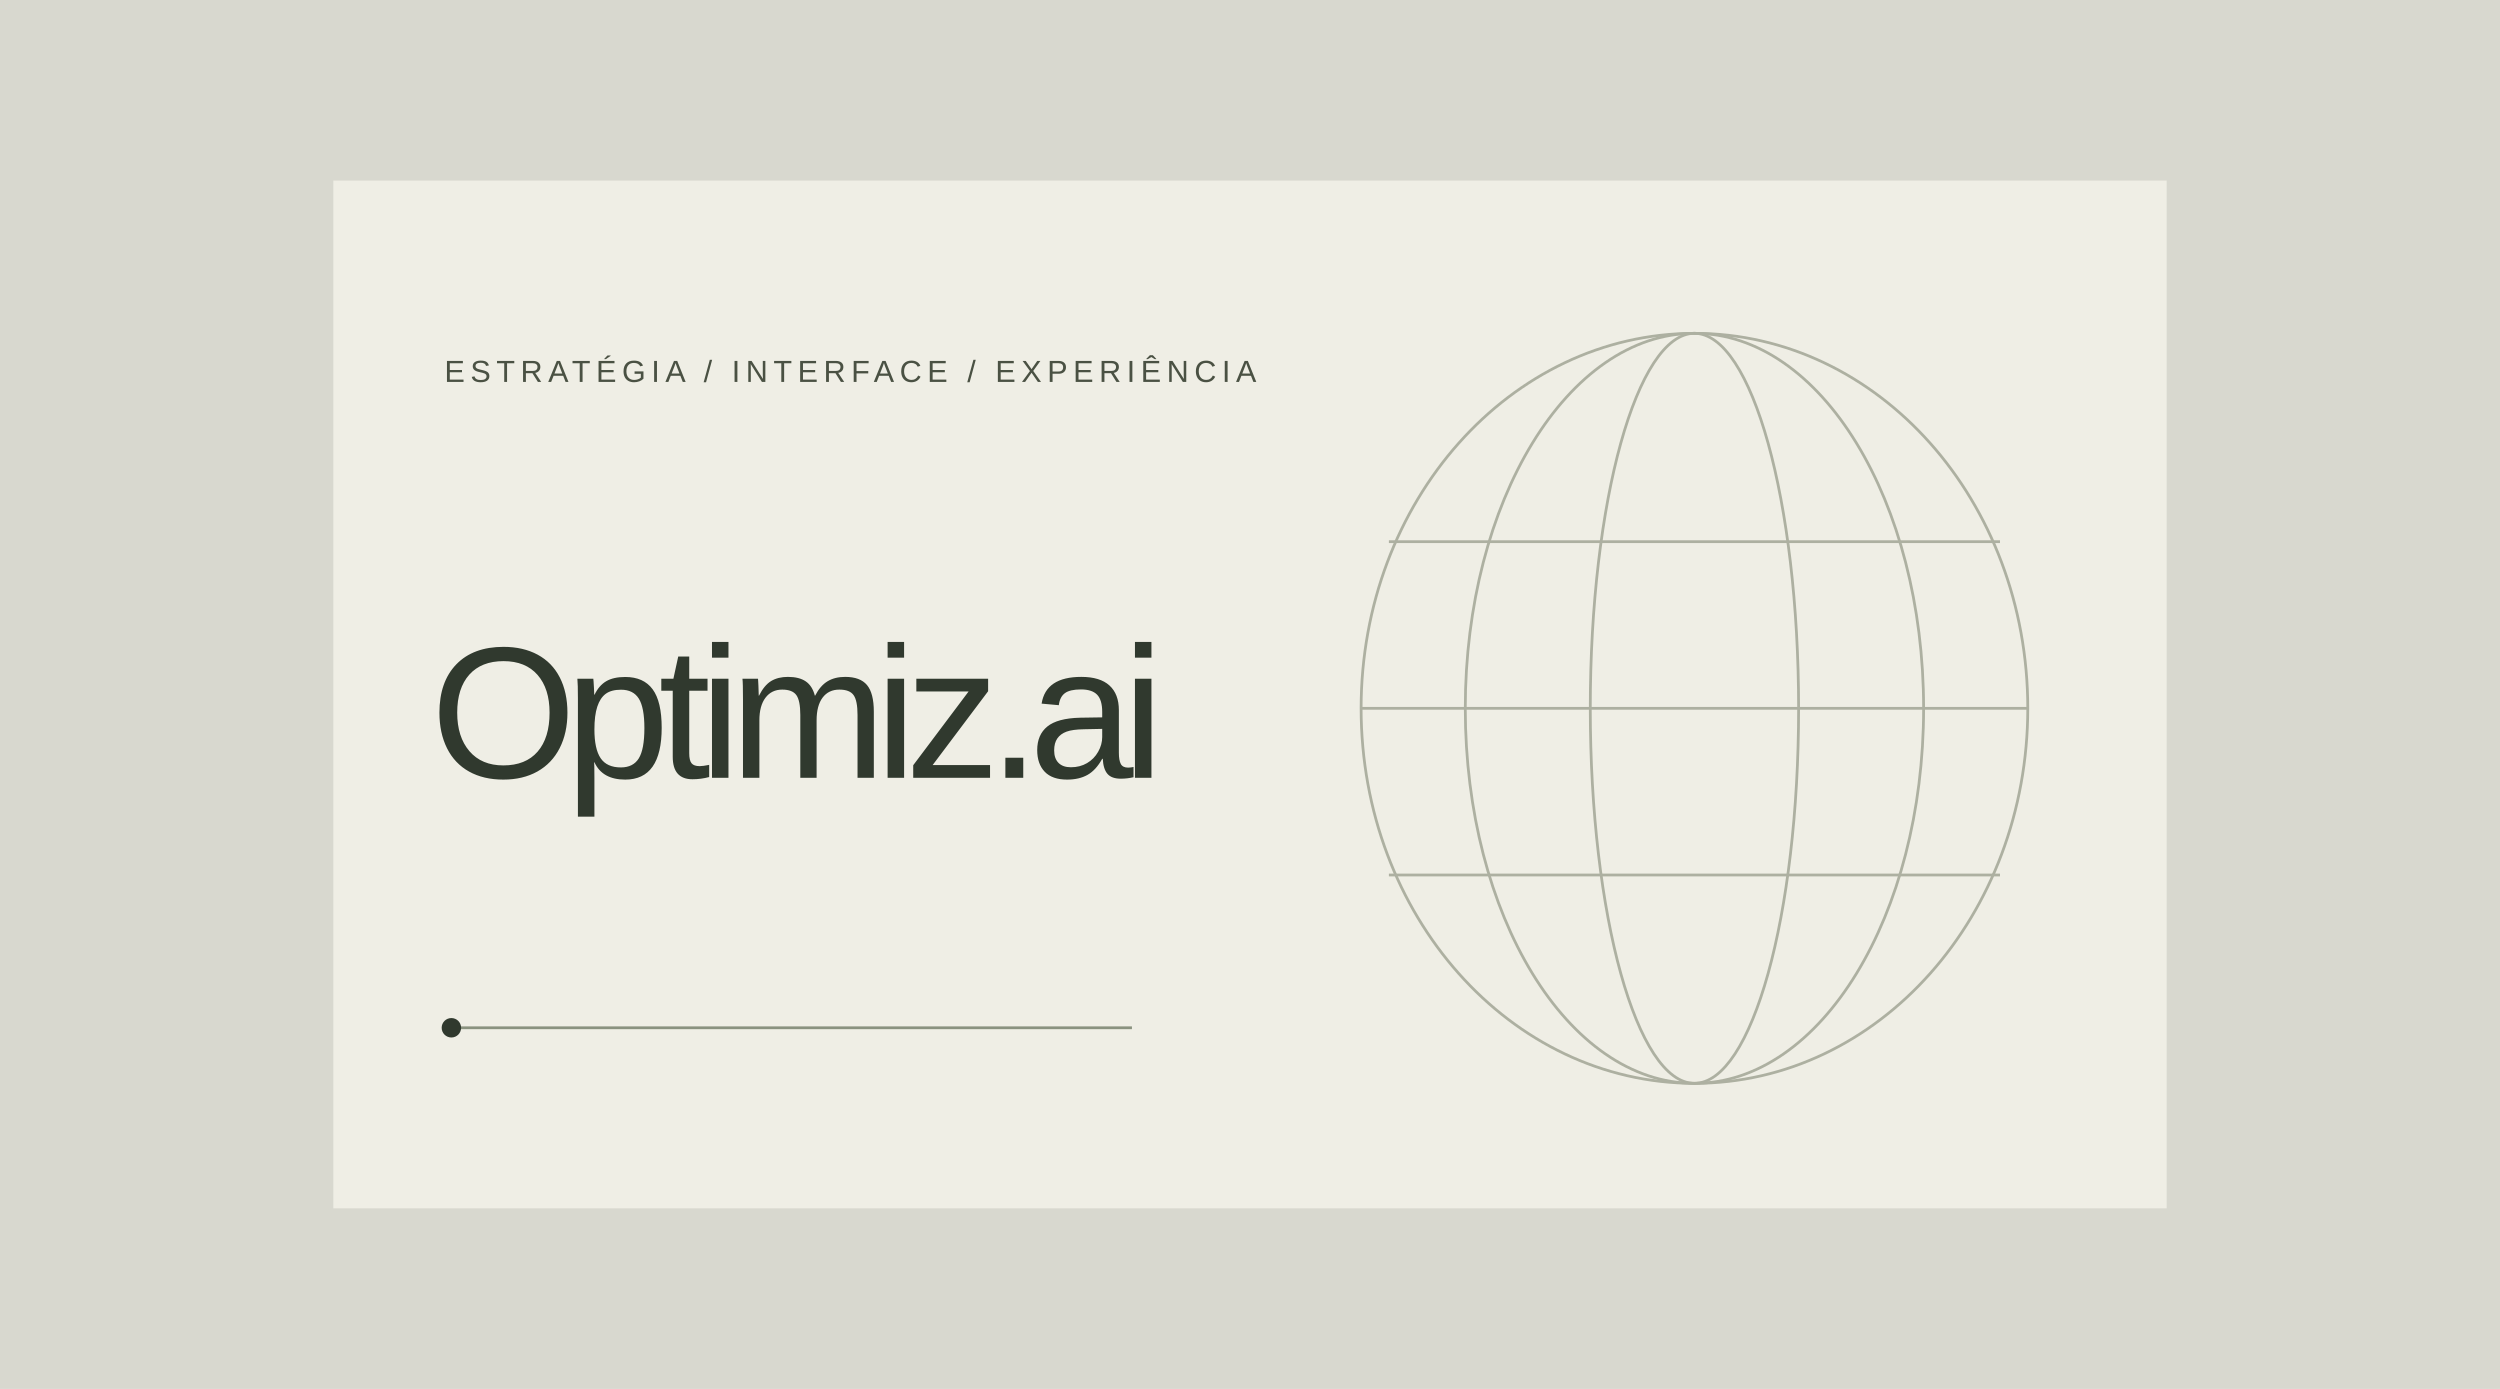
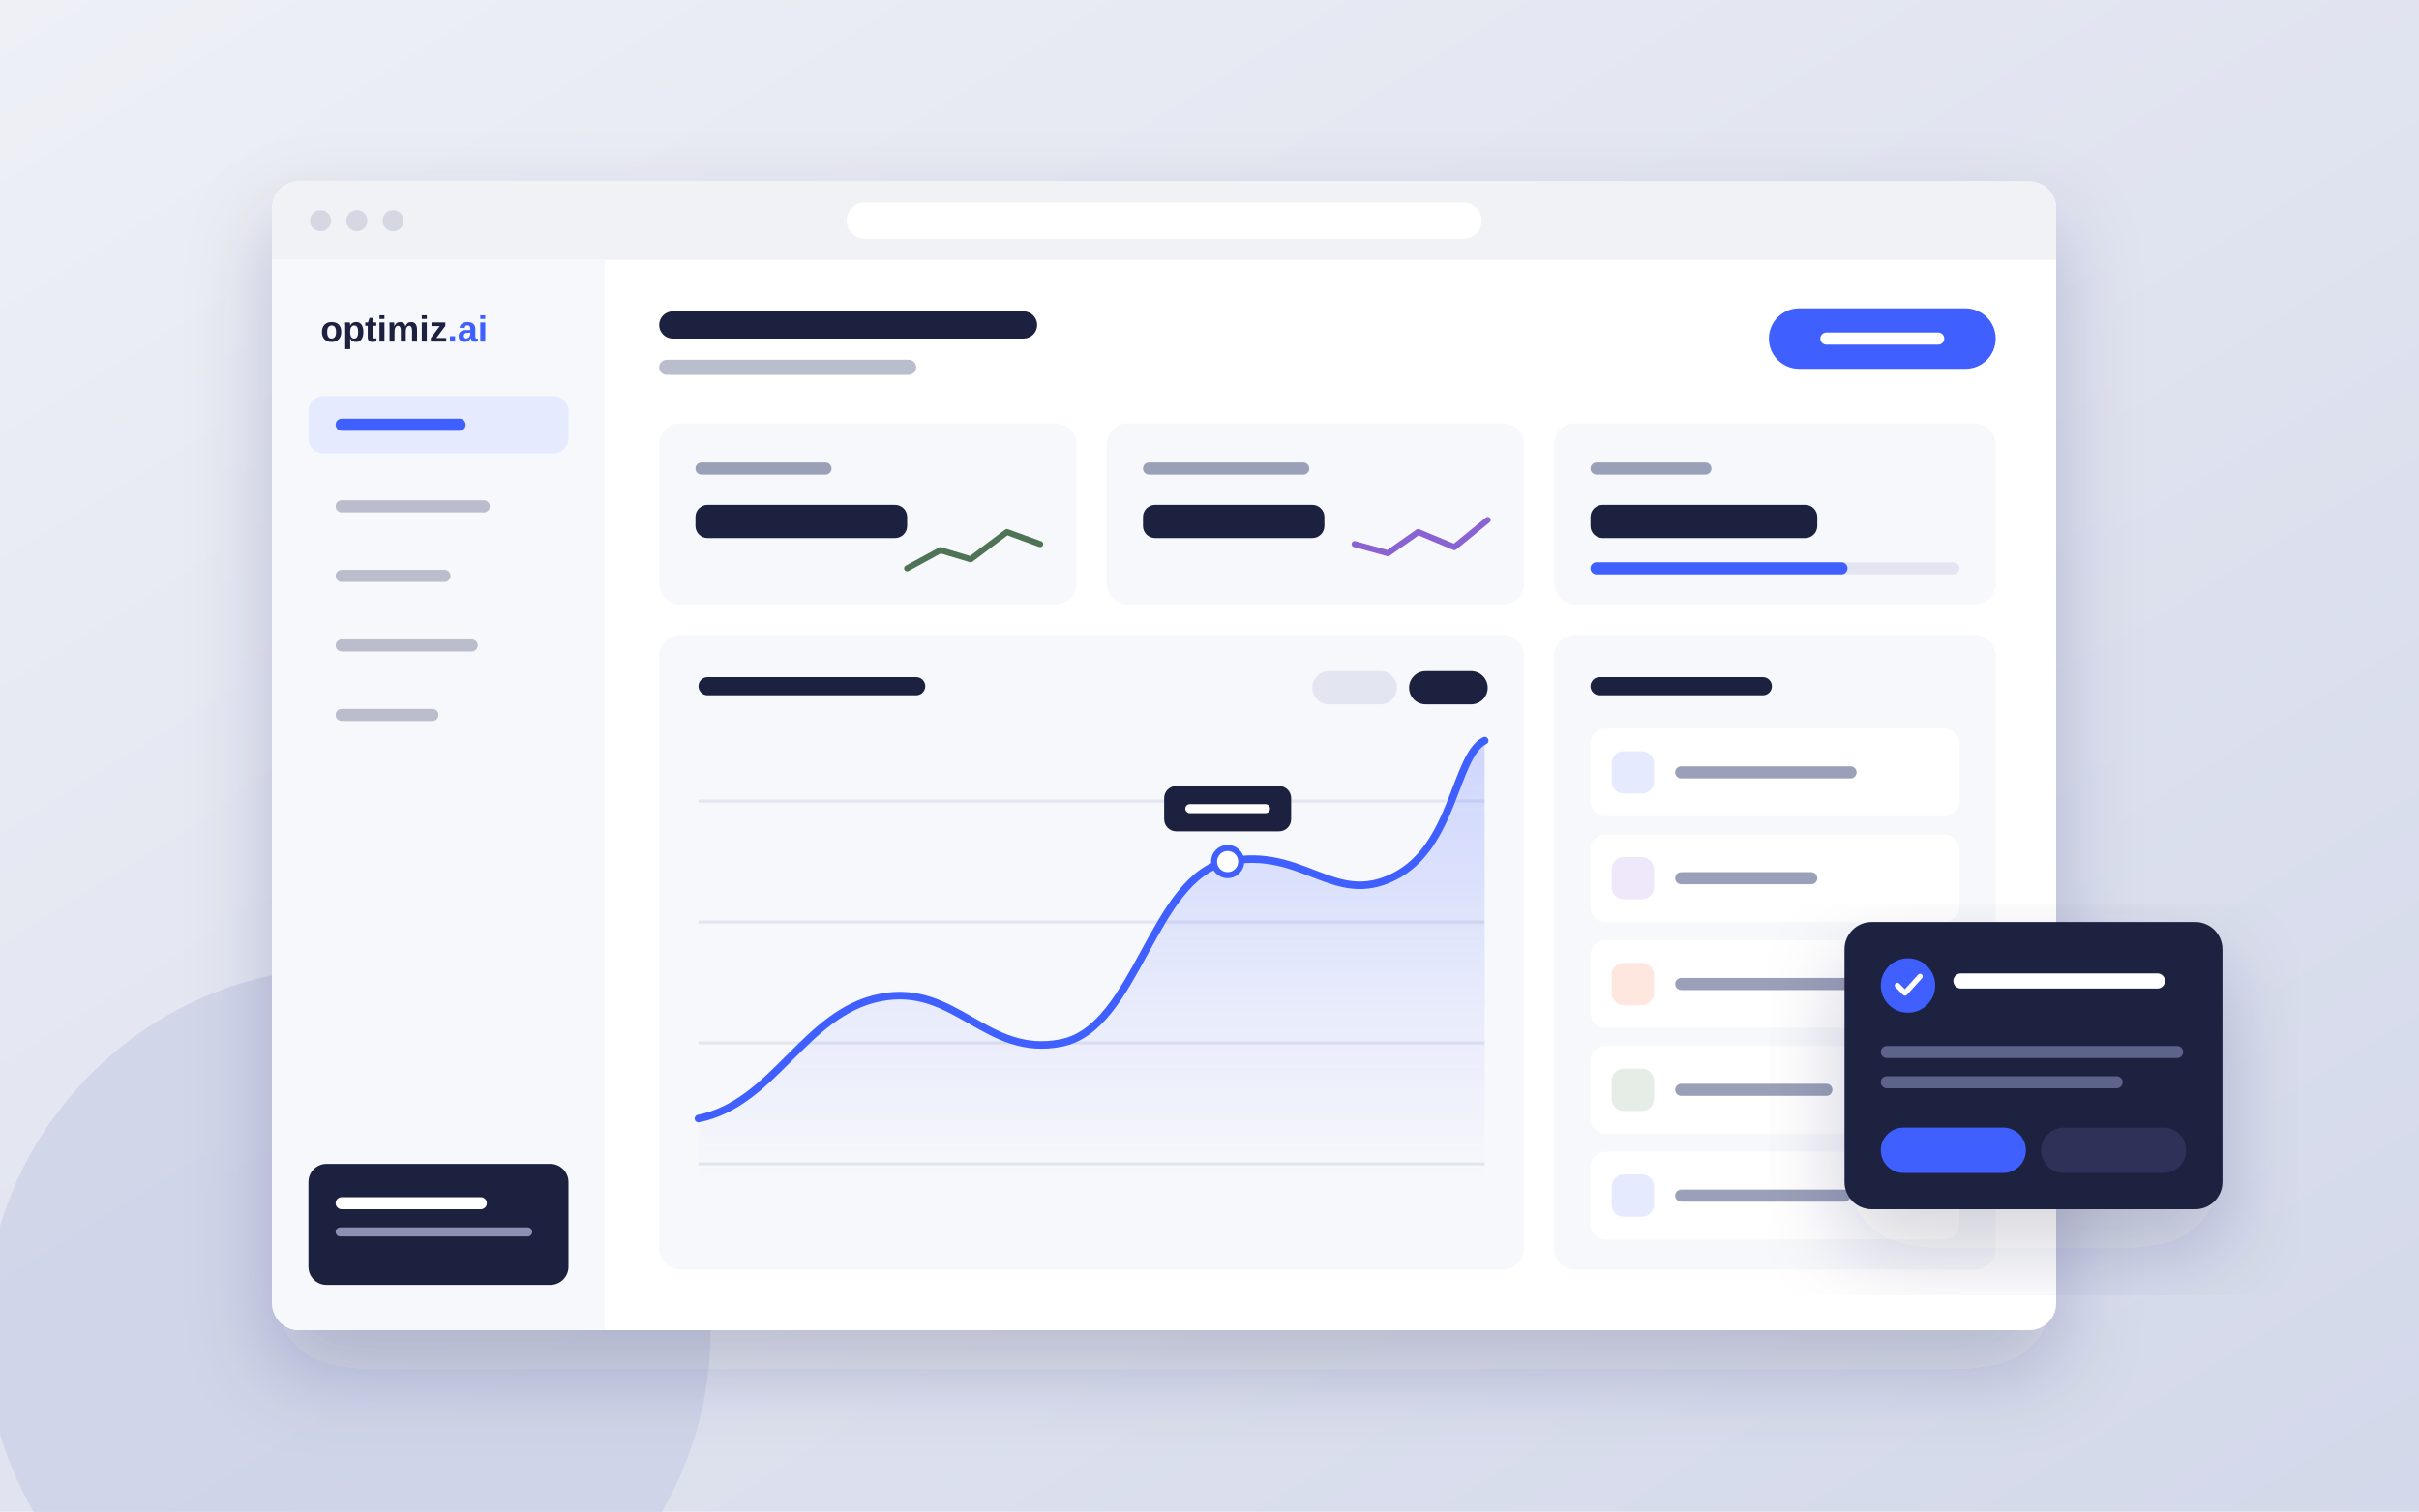
- <svg xmlns="http://www.w3.org/2000/svg" width="1800" height="1000" viewBox="0 0 1800 1000">
-   <path fill="#d8d8cf" d="M0 0h1800v1000H0z" />
-   <path fill="#efeee5" d="M240 130h1320v740H240z" />
-   <g fill="none" stroke="#adb0a1" stroke-width="2">
-     <ellipse cx="1220" cy="510" rx="240" ry="270" />
-     <ellipse cx="1220" cy="510" rx="165" ry="270" />
-     <ellipse cx="1220" cy="510" rx="75" ry="270" />
-     <path d="M980 510h480M1000 390h440M1000 630h440" />
+ <svg xmlns="http://www.w3.org/2000/svg" width="1600" height="1000" viewBox="0 0 1600 1000">
+   <defs>
+     <linearGradient id="bg" x2="1" y2="1">
+       <stop stop-color="#eef0f6" />
+       <stop offset="1" stop-color="#d3d8ea" />
+     </linearGradient>
+     <linearGradient id="area" x1="0" y1="0" x2="0" y2="1">
+       <stop stop-color="#3f5fff" stop-opacity=".22" />
+       <stop offset="1" stop-color="#3f5fff" stop-opacity="0" />
+     </linearGradient>
+     <filter id="shadow" x="-20%" y="-20%" width="140%" height="150%">
+       <feDropShadow dx="0" dy="26" stdDeviation="28" flood-color="#2a3150" flood-opacity=".2" />
+     </filter>
+     <clipPath id="win">
+       <rect x="180" y="120" width="1180" height="760" rx="18" />
+     </clipPath>
+   </defs>
+   <rect width="1600" height="1000" fill="url(#bg)" />
+   <circle cx="230" cy="880" r="240" fill="#c9cfe6" opacity=".7" />
+   <g filter="url(#shadow)">
+     <rect x="180" y="120" width="1180" height="760" rx="18" fill="#fff" />
  </g>
-   <text x="320" y="275" font-family="Arial,sans-serif" font-size="22" letter-spacing="4" fill="#4a5143">ESTRATÉGIA / INTERFACE / EXPERIÊNCIA</text>
-   <text x="310" y="560" font-family="Arial,sans-serif" font-size="135" letter-spacing="-8" fill="#30392e">Optimiz.ai</text>
-   <path d="M325 740h490" stroke="#8a927f" stroke-width="2" />
-   <circle cx="325" cy="740" r="7" fill="#30392e" />
+   <g clip-path="url(#win)">
+     <rect x="180" y="120" width="1180" height="52" fill="#f1f2f6" />
+     <g fill="#d5d8e2">
+       <circle cx="212" cy="146" r="7" />
+       <circle cx="236" cy="146" r="7" />
+       <circle cx="260" cy="146" r="7" />
+     </g>
+     <rect x="560" y="134" width="420" height="24" rx="12" fill="#fff" />
+     <rect x="180" y="172" width="220" height="708" fill="#f7f8fb" />
+     <text x="212" y="226" font-family="Arial,sans-serif" font-size="24" font-weight="700" fill="#1d2140">optimiz<tspan fill="#3f5fff">.ai</tspan>
+     </text>
+     <rect x="204" y="262" width="172" height="38" rx="10" fill="#e6eaff" />
+     <rect x="222" y="277" width="86" height="8" rx="4" fill="#3f5fff" />
+     <g fill="#b9bdcc">
+       <rect x="222" y="331" width="102" height="8" rx="4" />
+       <rect x="222" y="377" width="76" height="8" rx="4" />
+       <rect x="222" y="423" width="94" height="8" rx="4" />
+       <rect x="222" y="469" width="68" height="8" rx="4" />
+     </g>
+     <rect x="204" y="770" width="172" height="80" rx="12" fill="#1d2140" />
+     <rect x="222" y="792" width="100" height="8" rx="4" fill="#fff" />
+     <rect x="222" y="812" width="130" height="6" rx="3" fill="#8a91b4" />
+     <rect x="436" y="206" width="250" height="18" rx="9" fill="#1d2140" />
+     <rect x="436" y="238" width="170" height="10" rx="5" fill="#b9bdcc" />
+     <rect x="1170" y="204" width="150" height="40" rx="20" fill="#3f5fff" />
+     <rect x="1204" y="220" width="82" height="8" rx="4" fill="#fff" />
+     <g>
+       <rect x="436" y="280" width="276" height="120" rx="14" fill="#f7f8fb" />
+       <rect x="460" y="306" width="90" height="8" rx="4" fill="#9aa0b8" />
+       <rect x="460" y="334" width="140" height="22" rx="8" fill="#1d2140" />
+       <path d="M600 376l22-12 20 6 24-18 22 8" stroke="#4f7355" stroke-width="4" fill="none" stroke-linecap="round" stroke-linejoin="round" />
+     </g>
+     <g>
+       <rect x="732" y="280" width="276" height="120" rx="14" fill="#f7f8fb" />
+       <rect x="756" y="306" width="110" height="8" rx="4" fill="#9aa0b8" />
+       <rect x="756" y="334" width="120" height="22" rx="8" fill="#1d2140" />
+       <path d="M896 360l22 6 20-14 24 10 22-18" stroke="#8a63d2" stroke-width="4" fill="none" stroke-linecap="round" stroke-linejoin="round" />
+     </g>
+     <g>
+       <rect x="1028" y="280" width="292" height="120" rx="14" fill="#f7f8fb" />
+       <rect x="1052" y="306" width="80" height="8" rx="4" fill="#9aa0b8" />
+       <rect x="1052" y="334" width="150" height="22" rx="8" fill="#1d2140" />
+       <rect x="1052" y="372" width="244" height="8" rx="4" fill="#e3e6f0" />
+       <rect x="1052" y="372" width="170" height="8" rx="4" fill="#3f5fff" />
+     </g>
+     <rect x="436" y="420" width="572" height="420" rx="14" fill="#f7f8fb" />
+     <rect x="462" y="448" width="150" height="12" rx="6" fill="#1d2140" />
+     <g fill="#e3e6f0">
+       <rect x="868" y="444" width="56" height="22" rx="11" />
+       <rect x="932" y="444" width="52" height="22" rx="11" fill="#1d2140" />
+     </g>
+     <g stroke="#e3e6f0" stroke-width="2">
+       <path d="M462 530h520M462 610h520M462 690h520M462 770h520" />
+     </g>
+     <path d="M462 740c50-10 70-70 120-80s70 40 120 30 60-110 110-120 70 30 110 10 40-80 60-90v290H462z" fill="url(#area)" />
+     <path d="M462 740c50-10 70-70 120-80s70 40 120 30 60-110 110-120 70 30 110 10 40-80 60-90" stroke="#3f5fff" stroke-width="5" fill="none" stroke-linecap="round" />
+     <circle cx="812" cy="570" r="9" fill="#fff" stroke="#3f5fff" stroke-width="4" />
+     <rect x="770" y="520" width="84" height="30" rx="8" fill="#1d2140" />
+     <rect x="784" y="532" width="56" height="6" rx="3" fill="#fff" />
+     <rect x="1028" y="420" width="292" height="420" rx="14" fill="#f7f8fb" />
+     <rect x="1052" y="448" width="120" height="12" rx="6" fill="#1d2140" />
+     <g fill="#fff">
+       <rect x="1052" y="482" width="244" height="58" rx="10" />
+       <rect x="1052" y="552" width="244" height="58" rx="10" />
+       <rect x="1052" y="622" width="244" height="58" rx="10" />
+       <rect x="1052" y="692" width="244" height="58" rx="10" />
+       <rect x="1052" y="762" width="244" height="58" rx="10" />
+     </g>
+     <g>
+       <rect x="1066" y="497" width="28" height="28" rx="8" fill="#e6eaff" />
+       <rect x="1066" y="567" width="28" height="28" rx="8" fill="#efe8fa" />
+       <rect x="1066" y="637" width="28" height="28" rx="8" fill="#fde7df" />
+       <rect x="1066" y="707" width="28" height="28" rx="8" fill="#e5ede6" />
+       <rect x="1066" y="777" width="28" height="28" rx="8" fill="#e6eaff" />
+     </g>
+     <g fill="#9aa0b8">
+       <rect x="1108" y="507" width="120" height="8" rx="4" />
+       <rect x="1108" y="577" width="94" height="8" rx="4" />
+       <rect x="1108" y="647" width="134" height="8" rx="4" />
+       <rect x="1108" y="717" width="104" height="8" rx="4" />
+       <rect x="1108" y="787" width="116" height="8" rx="4" />
+     </g>
+   </g>
+   <g filter="url(#shadow)">
+     <rect x="1220" y="610" width="250" height="190" rx="18" fill="#1d2140" />
+     <circle cx="1262" cy="652" r="18" fill="#3f5fff" />
+     <path d="M1255 652l5 5 10-11" stroke="#fff" stroke-width="3.5" fill="none" stroke-linecap="round" stroke-linejoin="round" />
+     <rect x="1292" y="644" width="140" height="10" rx="5" fill="#fff" />
+     <rect x="1244" y="692" width="200" height="8" rx="4" fill="#5d648a" />
+     <rect x="1244" y="712" width="160" height="8" rx="4" fill="#5d648a" />
+     <rect x="1244" y="746" width="96" height="30" rx="15" fill="#3f5fff" />
+     <rect x="1350" y="746" width="96" height="30" rx="15" fill="#2d3358" />
+   </g>
</svg>
